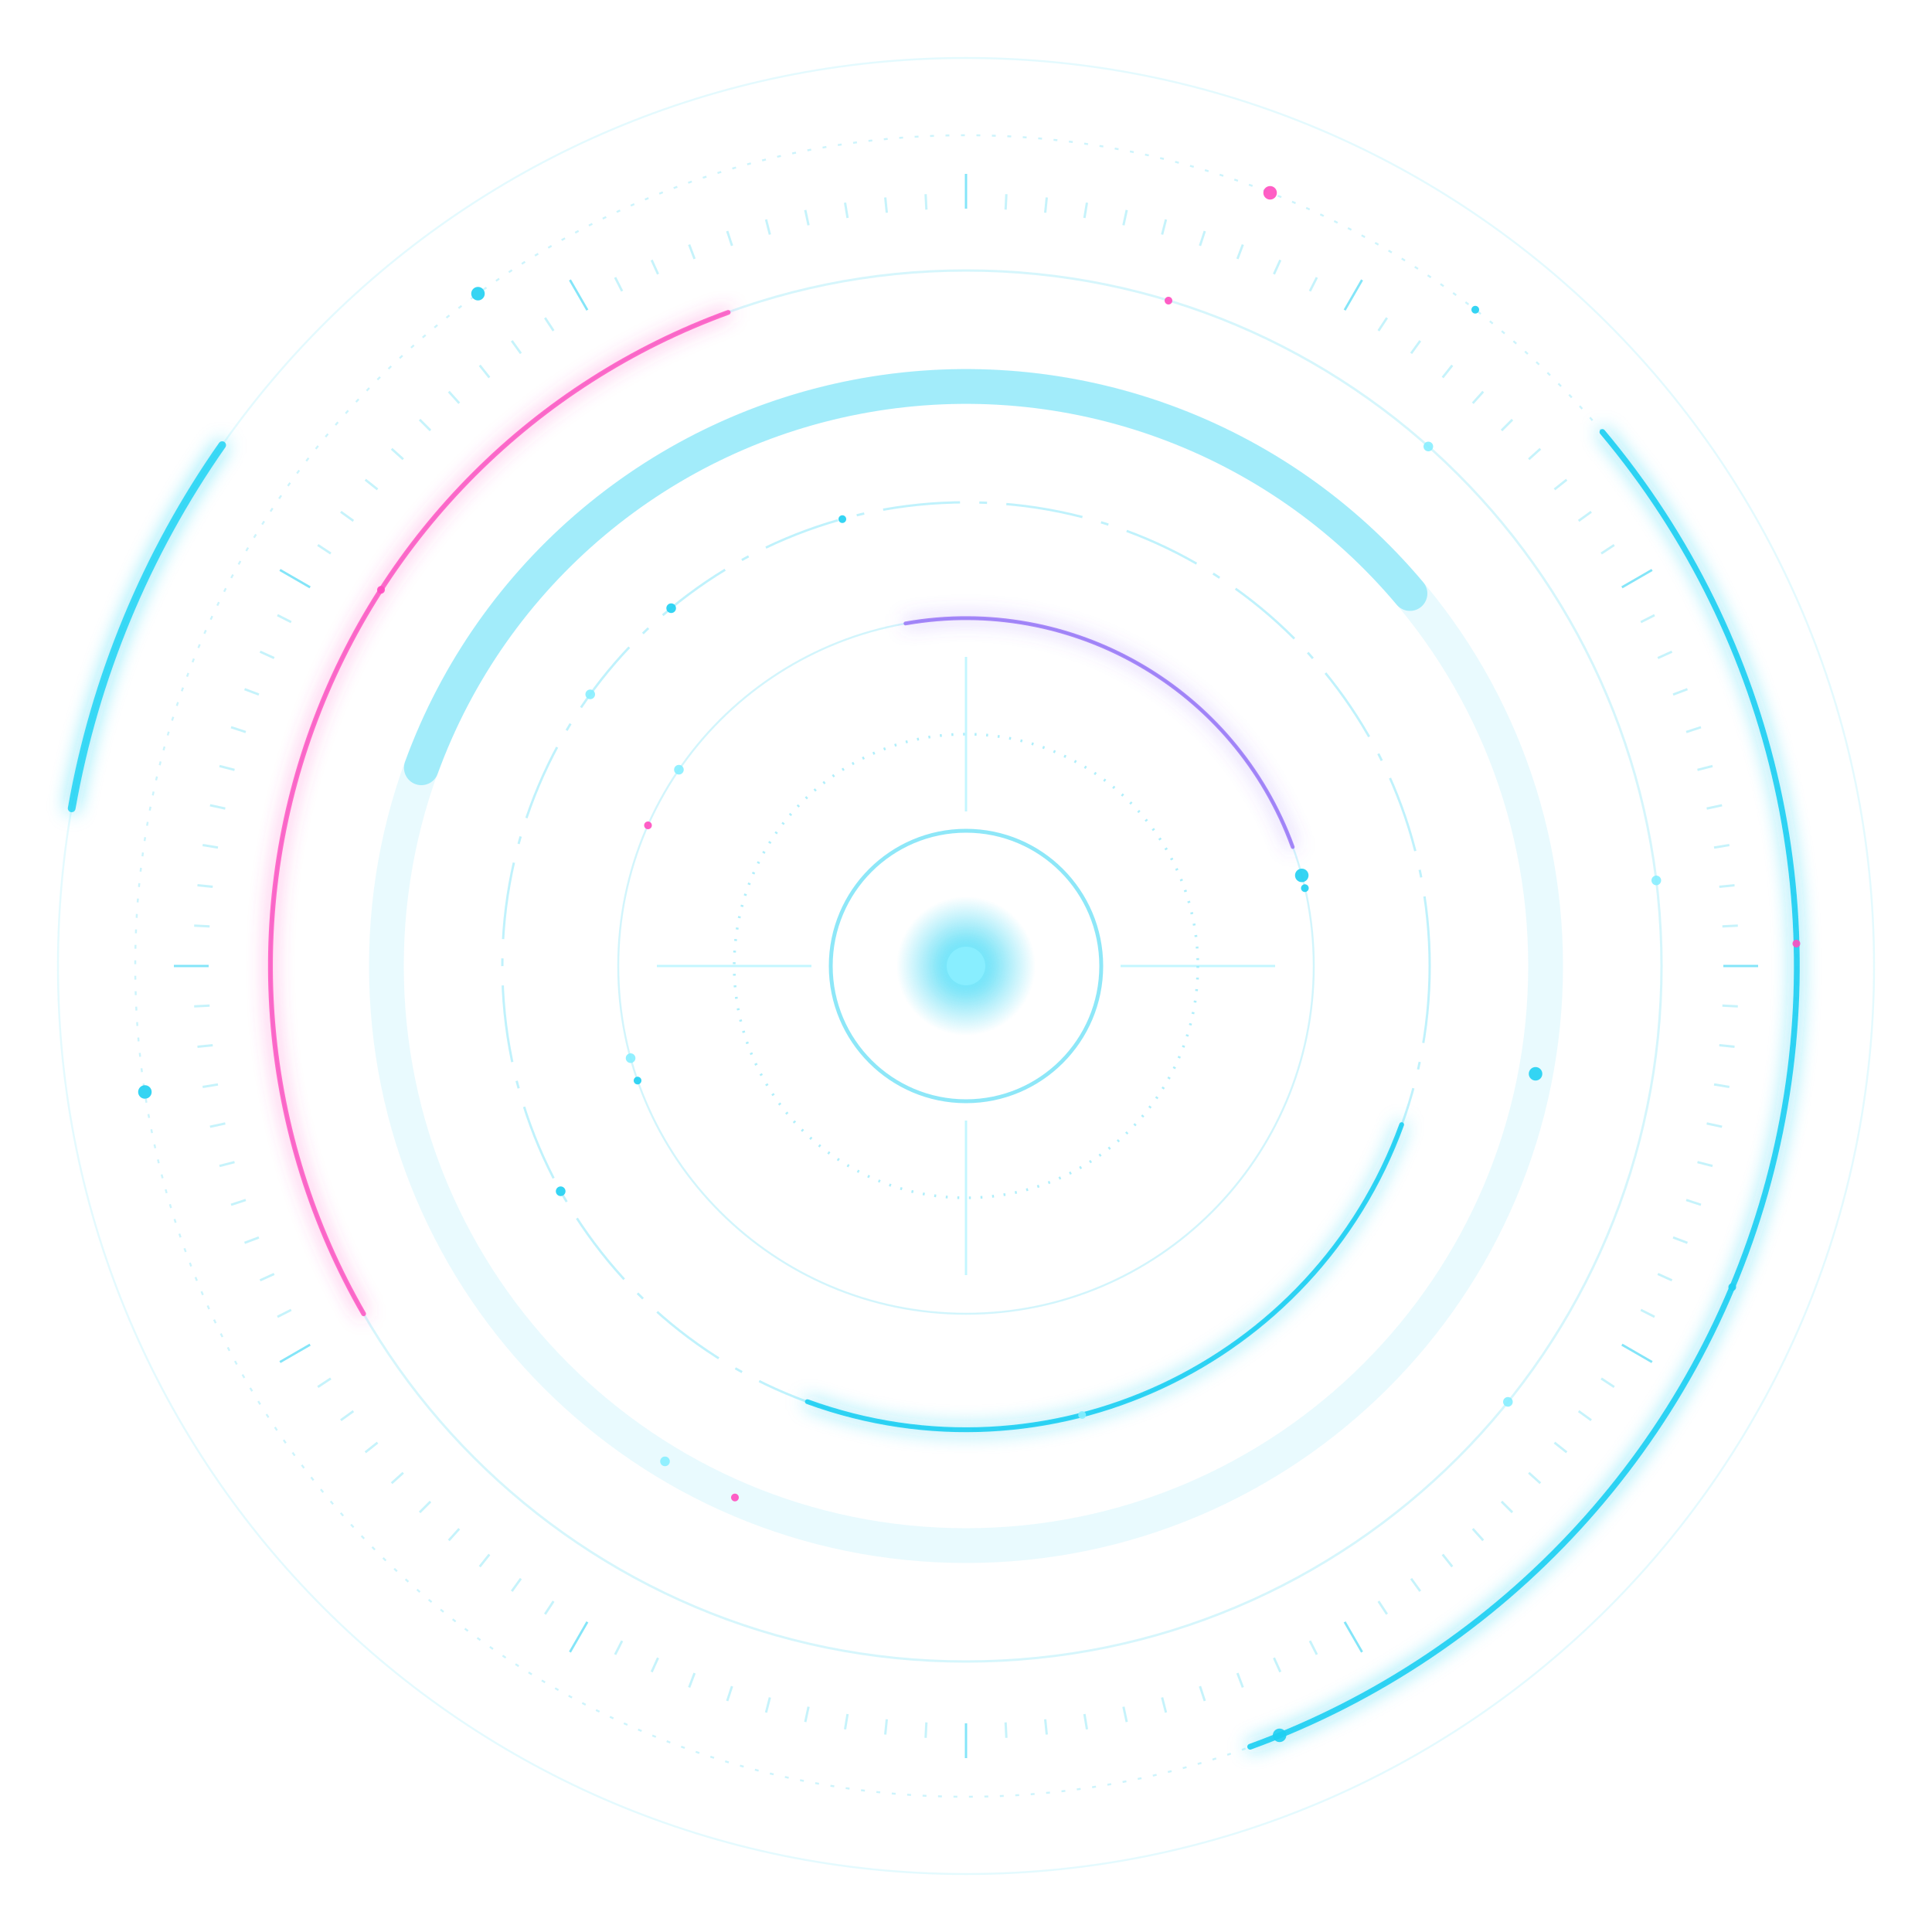
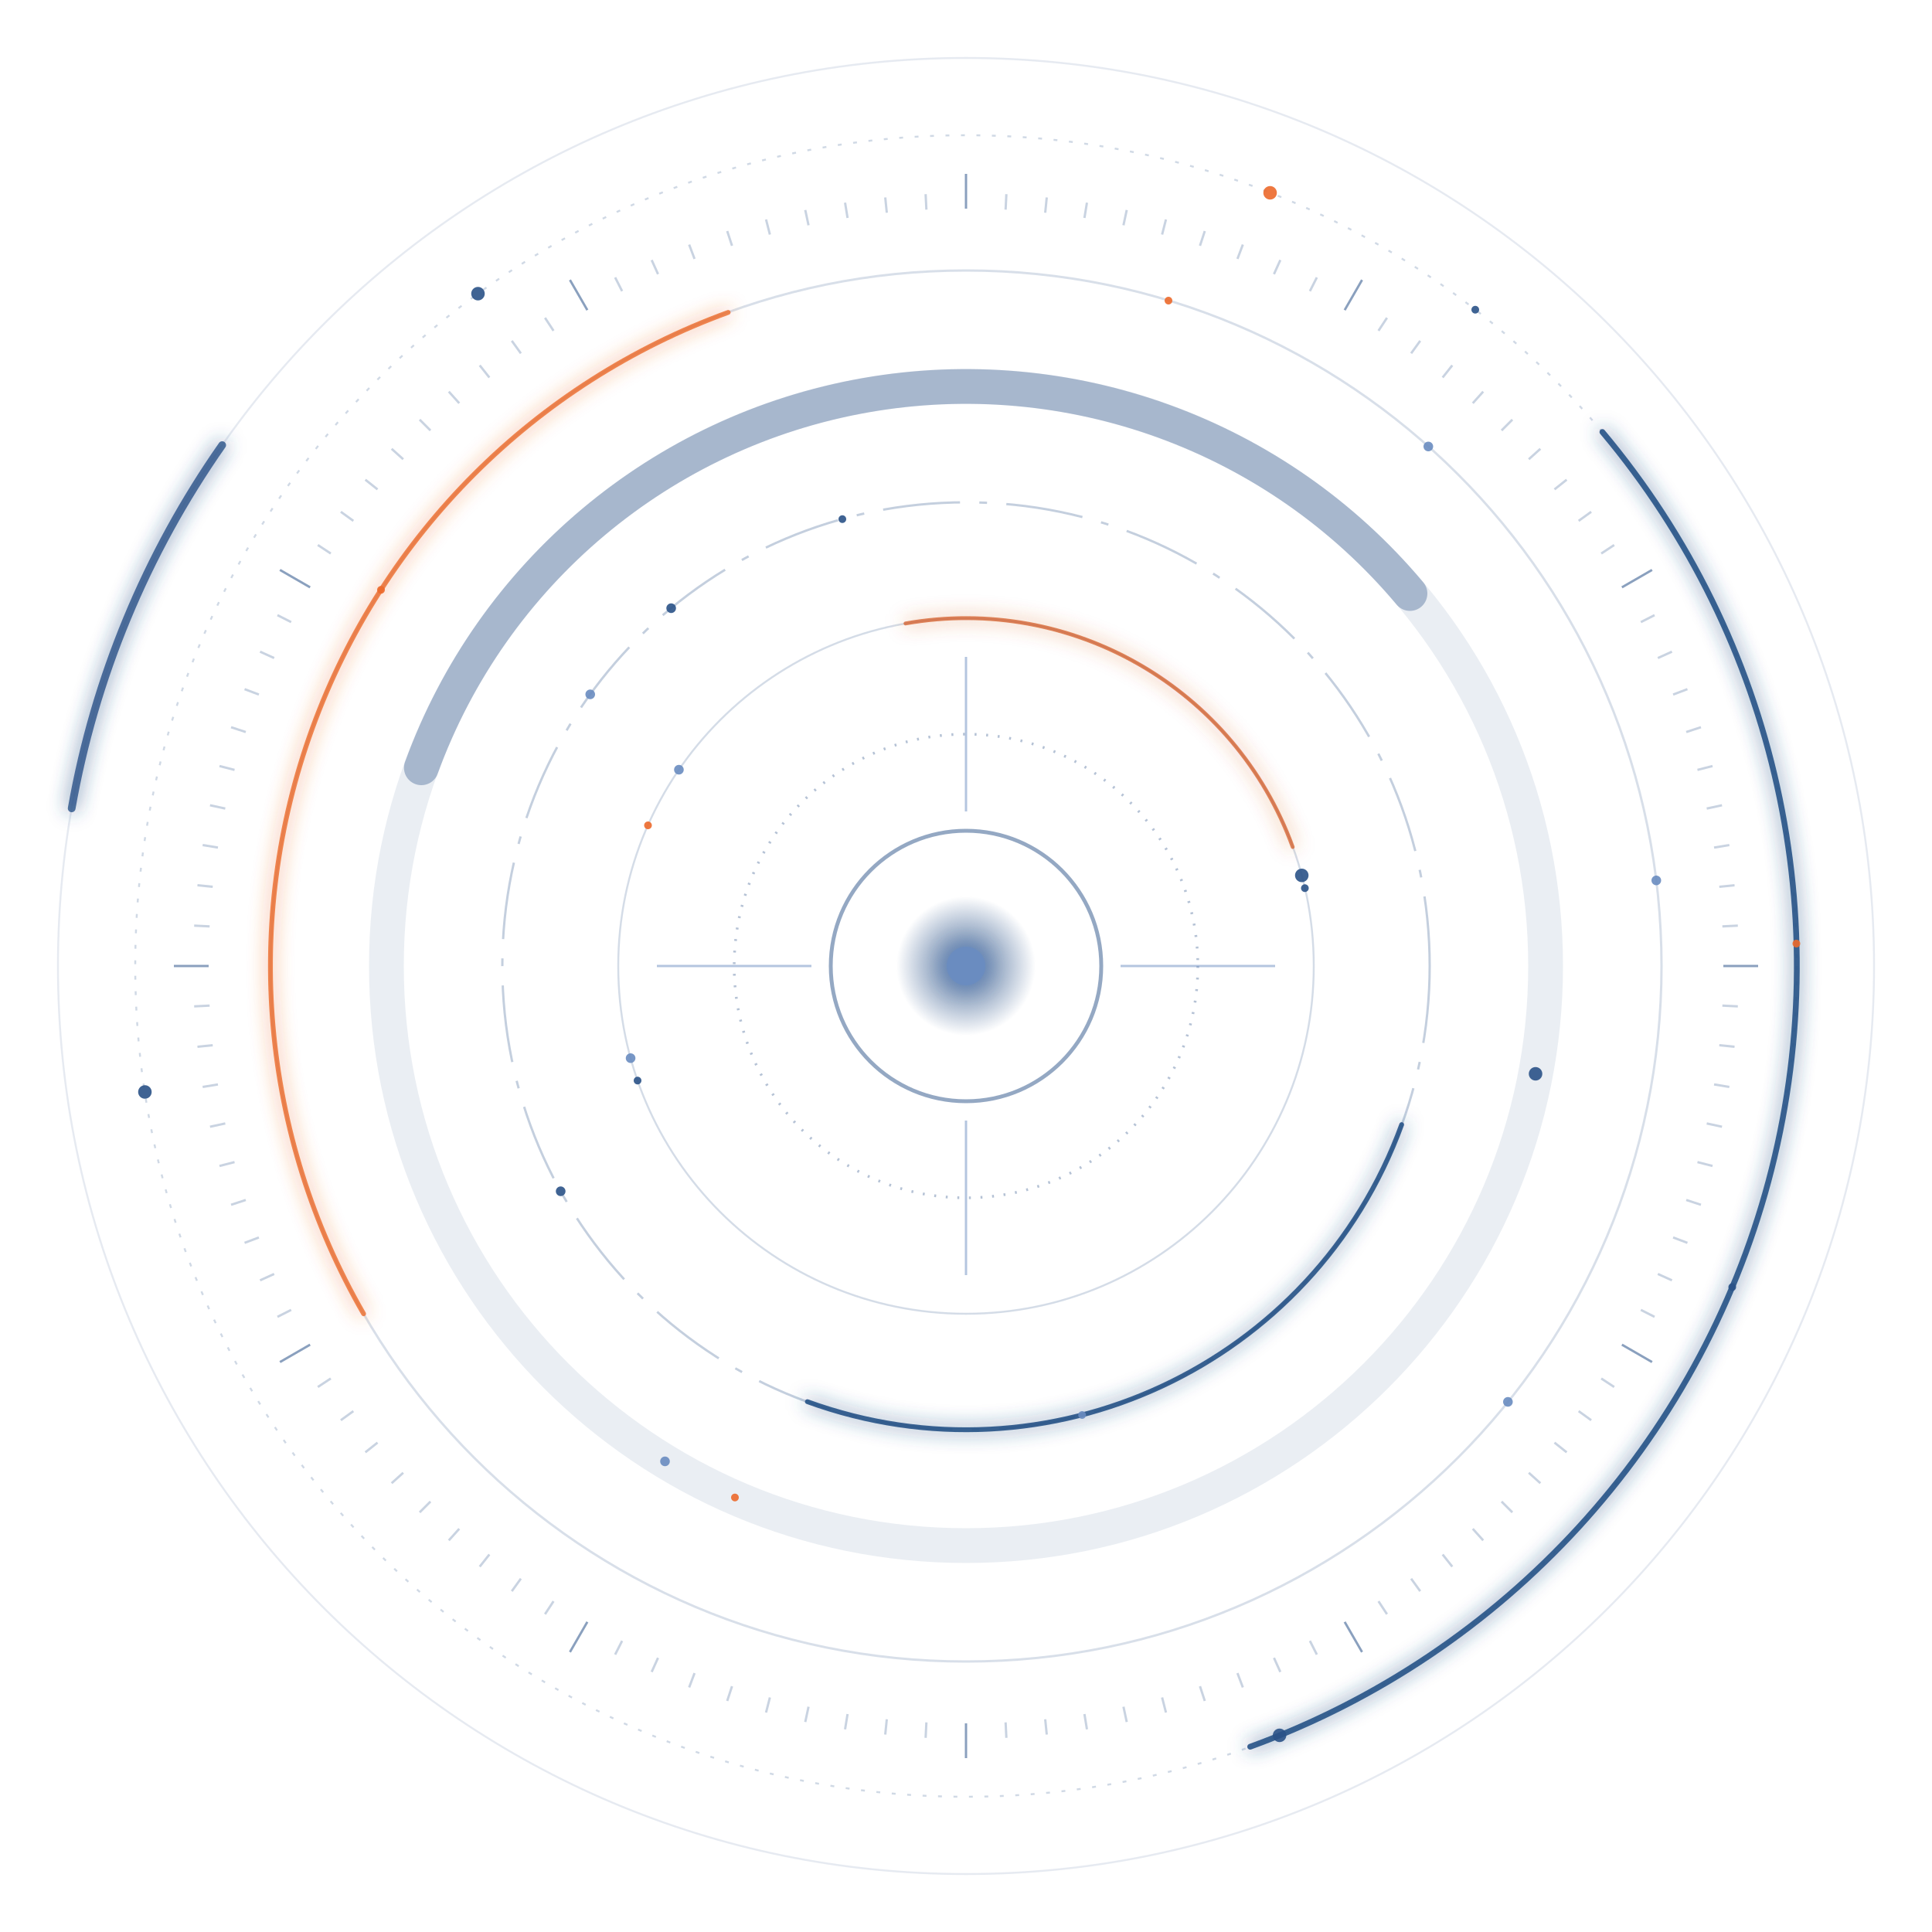
<svg xmlns="http://www.w3.org/2000/svg" viewBox="0 0 1000 1000" width="1000" height="1000" preserveAspectRatio="xMidYMid meet">
  <defs>
    <filter id="gl" x="-50%" y="-50%" width="200%" height="200%">
      <feGaussianBlur stdDeviation="5" result="b" />
      <feMerge>
        <feMergeNode in="b" />
        <feMergeNode in="SourceGraphic" />
      </feMerge>
    </filter>
    <radialGradient id="core">
-       <stop offset="0" stop-color="#1fd0f2" stop-opacity=".9" />
-       <stop offset="1" stop-color="#1fd0f2" stop-opacity="0" />
+       <stop offset="0" stop-color="#2b5288" stop-opacity=".9" />
+       <stop offset="1" stop-color="#2b5288" stop-opacity="0" />
    </radialGradient>
  </defs>
-   <circle cx="500" cy="500" r="470" fill="none" stroke="#1fd0f2" stroke-opacity="0.12" stroke-width="1" />
-   <circle cx="500" cy="500" r="430" fill="none" stroke="#1fd0f2" stroke-opacity="0.22" stroke-width="1" stroke-dasharray="2 6" />
-   <circle cx="500" cy="500" r="360" fill="none" stroke="#1fd0f2" stroke-opacity="0.18" stroke-width="1.2" />
-   <circle cx="500" cy="500" r="300" fill="none" stroke="#1fd0f2" stroke-opacity="0.1" stroke-width="18" />
-   <circle cx="500" cy="500" r="240" fill="none" stroke="#1fd0f2" stroke-opacity="0.28" stroke-width="1.2" stroke-dasharray="40 10 4 10" />
-   <circle cx="500" cy="500" r="180" fill="none" stroke="#1fd0f2" stroke-opacity="0.2" stroke-width="1" />
-   <circle cx="500" cy="500" r="120" fill="none" stroke="#1fd0f2" stroke-opacity="0.35" stroke-width="1.4" stroke-dasharray="1 5" />
-   <circle cx="500" cy="500" r="70" fill="none" stroke="#1fd0f2" stroke-opacity="0.5" stroke-width="2" />
-   <path d="M829.4 223.6 A430 430 0 0 1 647.1 904.1" fill="none" stroke="#1fd0f2" stroke-opacity="0.9" stroke-width="3" stroke-linecap="round" filter="url(#gl)" />
-   <path d="M188.2 680 A360 360 0 0 1 376.9 161.7" fill="none" stroke="#ff4dbf" stroke-opacity="0.8" stroke-width="2.5" stroke-linecap="round" filter="url(#gl)" />
-   <path d="M218.1 397.4 A300 300 0 0 1 729.8 307.2" fill="none" stroke="#1fd0f2" stroke-opacity="0.35" stroke-width="18" stroke-linecap="round" />
-   <path d="M725.5 582.1 A240 240 0 0 1 417.9 725.5" fill="none" stroke="#1fd0f2" stroke-opacity="0.9" stroke-width="2.5" stroke-linecap="round" filter="url(#gl)" />
-   <path d="M468.7 322.7 A180 180 0 0 1 669.1 438.4" fill="none" stroke="#8b5cf6" stroke-opacity="0.7" stroke-width="2" stroke-linecap="round" filter="url(#gl)" />
-   <path d="M37.1 418.4 A470 470 0 0 1 115 230.4" fill="none" stroke="#1fd0f2" stroke-opacity="0.8" stroke-width="4" stroke-linecap="round" filter="url(#gl)" />
-   <line x1="892" y1="500" x2="910" y2="500" stroke="#1fd0f2" stroke-opacity=".55" stroke-width="1.2" />
-   <line x1="891.5" y1="520.5" x2="899.5" y2="520.9" stroke="#1fd0f2" stroke-opacity=".25" stroke-width="1.2" />
-   <line x1="889.9" y1="541" x2="897.8" y2="541.8" stroke="#1fd0f2" stroke-opacity=".25" stroke-width="1.2" />
-   <line x1="887.2" y1="561.3" x2="895.1" y2="562.6" stroke="#1fd0f2" stroke-opacity=".25" stroke-width="1.2" />
-   <line x1="883.4" y1="581.5" x2="891.3" y2="583.2" stroke="#1fd0f2" stroke-opacity=".25" stroke-width="1.2" />
-   <line x1="878.6" y1="601.5" x2="886.4" y2="603.5" stroke="#1fd0f2" stroke-opacity=".25" stroke-width="1.2" />
-   <line x1="872.8" y1="621.1" x2="880.4" y2="623.6" stroke="#1fd0f2" stroke-opacity=".25" stroke-width="1.2" />
-   <line x1="866" y1="640.5" x2="873.4" y2="643.3" stroke="#1fd0f2" stroke-opacity=".25" stroke-width="1.2" />
-   <line x1="858.1" y1="659.4" x2="865.4" y2="662.7" stroke="#1fd0f2" stroke-opacity=".25" stroke-width="1.2" />
-   <line x1="849.3" y1="678" x2="856.4" y2="681.6" stroke="#1fd0f2" stroke-opacity=".25" stroke-width="1.2" />
-   <line x1="839.5" y1="696" x2="855.1" y2="705" stroke="#1fd0f2" stroke-opacity=".55" stroke-width="1.2" />
-   <line x1="828.8" y1="713.5" x2="835.5" y2="717.9" stroke="#1fd0f2" stroke-opacity=".25" stroke-width="1.2" />
-   <line x1="817.1" y1="730.4" x2="823.6" y2="735.1" stroke="#1fd0f2" stroke-opacity=".25" stroke-width="1.2" />
-   <line x1="804.6" y1="746.7" x2="810.9" y2="751.7" stroke="#1fd0f2" stroke-opacity=".25" stroke-width="1.2" />
-   <line x1="791.3" y1="762.3" x2="797.3" y2="767.7" stroke="#1fd0f2" stroke-opacity=".25" stroke-width="1.2" />
-   <line x1="777.2" y1="777.2" x2="782.8" y2="782.8" stroke="#1fd0f2" stroke-opacity=".25" stroke-width="1.2" />
-   <line x1="762.3" y1="791.3" x2="767.7" y2="797.3" stroke="#1fd0f2" stroke-opacity=".25" stroke-width="1.2" />
-   <line x1="746.7" y1="804.6" x2="751.7" y2="810.9" stroke="#1fd0f2" stroke-opacity=".25" stroke-width="1.2" />
-   <line x1="730.4" y1="817.1" x2="735.1" y2="823.6" stroke="#1fd0f2" stroke-opacity=".25" stroke-width="1.2" />
-   <line x1="713.5" y1="828.8" x2="717.9" y2="835.5" stroke="#1fd0f2" stroke-opacity=".25" stroke-width="1.2" />
-   <line x1="696" y1="839.5" x2="705" y2="855.1" stroke="#1fd0f2" stroke-opacity=".55" stroke-width="1.2" />
-   <line x1="678" y1="849.3" x2="681.6" y2="856.4" stroke="#1fd0f2" stroke-opacity=".25" stroke-width="1.2" />
-   <line x1="659.4" y1="858.1" x2="662.7" y2="865.4" stroke="#1fd0f2" stroke-opacity=".25" stroke-width="1.2" />
-   <line x1="640.5" y1="866" x2="643.3" y2="873.4" stroke="#1fd0f2" stroke-opacity=".25" stroke-width="1.2" />
-   <line x1="621.1" y1="872.8" x2="623.6" y2="880.4" stroke="#1fd0f2" stroke-opacity=".25" stroke-width="1.2" />
-   <line x1="601.5" y1="878.6" x2="603.5" y2="886.4" stroke="#1fd0f2" stroke-opacity=".25" stroke-width="1.2" />
-   <line x1="581.5" y1="883.4" x2="583.2" y2="891.3" stroke="#1fd0f2" stroke-opacity=".25" stroke-width="1.2" />
-   <line x1="561.3" y1="887.2" x2="562.6" y2="895.1" stroke="#1fd0f2" stroke-opacity=".25" stroke-width="1.2" />
-   <line x1="541" y1="889.9" x2="541.8" y2="897.8" stroke="#1fd0f2" stroke-opacity=".25" stroke-width="1.2" />
-   <line x1="520.5" y1="891.5" x2="520.9" y2="899.5" stroke="#1fd0f2" stroke-opacity=".25" stroke-width="1.2" />
-   <line x1="500" y1="892" x2="500" y2="910" stroke="#1fd0f2" stroke-opacity=".55" stroke-width="1.2" />
-   <line x1="479.5" y1="891.5" x2="479.1" y2="899.5" stroke="#1fd0f2" stroke-opacity=".25" stroke-width="1.2" />
-   <line x1="459" y1="889.9" x2="458.2" y2="897.8" stroke="#1fd0f2" stroke-opacity=".25" stroke-width="1.2" />
-   <line x1="438.7" y1="887.2" x2="437.4" y2="895.1" stroke="#1fd0f2" stroke-opacity=".25" stroke-width="1.2" />
-   <line x1="418.5" y1="883.4" x2="416.8" y2="891.3" stroke="#1fd0f2" stroke-opacity=".25" stroke-width="1.2" />
-   <line x1="398.5" y1="878.6" x2="396.5" y2="886.4" stroke="#1fd0f2" stroke-opacity=".25" stroke-width="1.2" />
-   <line x1="378.9" y1="872.8" x2="376.4" y2="880.4" stroke="#1fd0f2" stroke-opacity=".25" stroke-width="1.2" />
-   <line x1="359.5" y1="866" x2="356.7" y2="873.4" stroke="#1fd0f2" stroke-opacity=".25" stroke-width="1.2" />
-   <line x1="340.6" y1="858.1" x2="337.3" y2="865.4" stroke="#1fd0f2" stroke-opacity=".25" stroke-width="1.2" />
-   <line x1="322" y1="849.3" x2="318.4" y2="856.4" stroke="#1fd0f2" stroke-opacity=".25" stroke-width="1.2" />
-   <line x1="304" y1="839.5" x2="295" y2="855.1" stroke="#1fd0f2" stroke-opacity=".55" stroke-width="1.2" />
-   <line x1="286.5" y1="828.8" x2="282.1" y2="835.5" stroke="#1fd0f2" stroke-opacity=".25" stroke-width="1.2" />
-   <line x1="269.6" y1="817.1" x2="264.9" y2="823.6" stroke="#1fd0f2" stroke-opacity=".25" stroke-width="1.2" />
-   <line x1="253.3" y1="804.6" x2="248.3" y2="810.9" stroke="#1fd0f2" stroke-opacity=".25" stroke-width="1.2" />
-   <line x1="237.7" y1="791.3" x2="232.3" y2="797.3" stroke="#1fd0f2" stroke-opacity=".25" stroke-width="1.2" />
-   <line x1="222.8" y1="777.2" x2="217.2" y2="782.8" stroke="#1fd0f2" stroke-opacity=".25" stroke-width="1.2" />
-   <line x1="208.7" y1="762.3" x2="202.7" y2="767.7" stroke="#1fd0f2" stroke-opacity=".25" stroke-width="1.2" />
-   <line x1="195.4" y1="746.7" x2="189.1" y2="751.7" stroke="#1fd0f2" stroke-opacity=".25" stroke-width="1.2" />
-   <line x1="182.9" y1="730.4" x2="176.4" y2="735.1" stroke="#1fd0f2" stroke-opacity=".25" stroke-width="1.2" />
-   <line x1="171.2" y1="713.5" x2="164.5" y2="717.9" stroke="#1fd0f2" stroke-opacity=".25" stroke-width="1.2" />
-   <line x1="160.5" y1="696" x2="144.9" y2="705" stroke="#1fd0f2" stroke-opacity=".55" stroke-width="1.2" />
-   <line x1="150.7" y1="678" x2="143.6" y2="681.6" stroke="#1fd0f2" stroke-opacity=".25" stroke-width="1.2" />
-   <line x1="141.9" y1="659.4" x2="134.6" y2="662.7" stroke="#1fd0f2" stroke-opacity=".25" stroke-width="1.2" />
-   <line x1="134" y1="640.5" x2="126.6" y2="643.3" stroke="#1fd0f2" stroke-opacity=".25" stroke-width="1.2" />
-   <line x1="127.2" y1="621.1" x2="119.6" y2="623.6" stroke="#1fd0f2" stroke-opacity=".25" stroke-width="1.2" />
-   <line x1="121.4" y1="601.5" x2="113.6" y2="603.5" stroke="#1fd0f2" stroke-opacity=".25" stroke-width="1.2" />
-   <line x1="116.6" y1="581.5" x2="108.7" y2="583.2" stroke="#1fd0f2" stroke-opacity=".25" stroke-width="1.2" />
-   <line x1="112.8" y1="561.3" x2="104.9" y2="562.6" stroke="#1fd0f2" stroke-opacity=".25" stroke-width="1.2" />
-   <line x1="110.1" y1="541" x2="102.2" y2="541.8" stroke="#1fd0f2" stroke-opacity=".25" stroke-width="1.2" />
-   <line x1="108.5" y1="520.5" x2="100.5" y2="520.9" stroke="#1fd0f2" stroke-opacity=".25" stroke-width="1.2" />
-   <line x1="108" y1="500" x2="90" y2="500" stroke="#1fd0f2" stroke-opacity=".55" stroke-width="1.2" />
-   <line x1="108.5" y1="479.5" x2="100.5" y2="479.1" stroke="#1fd0f2" stroke-opacity=".25" stroke-width="1.2" />
-   <line x1="110.1" y1="459" x2="102.2" y2="458.2" stroke="#1fd0f2" stroke-opacity=".25" stroke-width="1.2" />
-   <line x1="112.8" y1="438.7" x2="104.9" y2="437.4" stroke="#1fd0f2" stroke-opacity=".25" stroke-width="1.2" />
-   <line x1="116.6" y1="418.5" x2="108.7" y2="416.8" stroke="#1fd0f2" stroke-opacity=".25" stroke-width="1.2" />
-   <line x1="121.4" y1="398.5" x2="113.6" y2="396.5" stroke="#1fd0f2" stroke-opacity=".25" stroke-width="1.2" />
-   <line x1="127.2" y1="378.9" x2="119.6" y2="376.4" stroke="#1fd0f2" stroke-opacity=".25" stroke-width="1.2" />
-   <line x1="134" y1="359.5" x2="126.6" y2="356.7" stroke="#1fd0f2" stroke-opacity=".25" stroke-width="1.2" />
-   <line x1="141.9" y1="340.6" x2="134.6" y2="337.3" stroke="#1fd0f2" stroke-opacity=".25" stroke-width="1.2" />
-   <line x1="150.7" y1="322" x2="143.6" y2="318.4" stroke="#1fd0f2" stroke-opacity=".25" stroke-width="1.2" />
-   <line x1="160.5" y1="304" x2="144.9" y2="295" stroke="#1fd0f2" stroke-opacity=".55" stroke-width="1.2" />
-   <line x1="171.2" y1="286.5" x2="164.5" y2="282.1" stroke="#1fd0f2" stroke-opacity=".25" stroke-width="1.2" />
-   <line x1="182.9" y1="269.6" x2="176.4" y2="264.9" stroke="#1fd0f2" stroke-opacity=".25" stroke-width="1.2" />
-   <line x1="195.4" y1="253.3" x2="189.1" y2="248.3" stroke="#1fd0f2" stroke-opacity=".25" stroke-width="1.2" />
-   <line x1="208.7" y1="237.7" x2="202.7" y2="232.3" stroke="#1fd0f2" stroke-opacity=".25" stroke-width="1.2" />
-   <line x1="222.8" y1="222.8" x2="217.2" y2="217.2" stroke="#1fd0f2" stroke-opacity=".25" stroke-width="1.2" />
-   <line x1="237.7" y1="208.7" x2="232.3" y2="202.7" stroke="#1fd0f2" stroke-opacity=".25" stroke-width="1.2" />
-   <line x1="253.3" y1="195.4" x2="248.3" y2="189.1" stroke="#1fd0f2" stroke-opacity=".25" stroke-width="1.2" />
-   <line x1="269.6" y1="182.9" x2="264.9" y2="176.4" stroke="#1fd0f2" stroke-opacity=".25" stroke-width="1.2" />
-   <line x1="286.5" y1="171.2" x2="282.1" y2="164.5" stroke="#1fd0f2" stroke-opacity=".25" stroke-width="1.2" />
-   <line x1="304" y1="160.5" x2="295" y2="144.9" stroke="#1fd0f2" stroke-opacity=".55" stroke-width="1.2" />
-   <line x1="322" y1="150.7" x2="318.4" y2="143.6" stroke="#1fd0f2" stroke-opacity=".25" stroke-width="1.2" />
-   <line x1="340.6" y1="141.9" x2="337.3" y2="134.6" stroke="#1fd0f2" stroke-opacity=".25" stroke-width="1.2" />
-   <line x1="359.5" y1="134" x2="356.7" y2="126.6" stroke="#1fd0f2" stroke-opacity=".25" stroke-width="1.2" />
-   <line x1="378.9" y1="127.2" x2="376.4" y2="119.6" stroke="#1fd0f2" stroke-opacity=".25" stroke-width="1.2" />
-   <line x1="398.5" y1="121.4" x2="396.5" y2="113.6" stroke="#1fd0f2" stroke-opacity=".25" stroke-width="1.2" />
-   <line x1="418.5" y1="116.6" x2="416.8" y2="108.7" stroke="#1fd0f2" stroke-opacity=".25" stroke-width="1.2" />
-   <line x1="438.7" y1="112.8" x2="437.4" y2="104.9" stroke="#1fd0f2" stroke-opacity=".25" stroke-width="1.2" />
-   <line x1="459" y1="110.1" x2="458.2" y2="102.2" stroke="#1fd0f2" stroke-opacity=".25" stroke-width="1.2" />
-   <line x1="479.5" y1="108.5" x2="479.1" y2="100.5" stroke="#1fd0f2" stroke-opacity=".25" stroke-width="1.2" />
-   <line x1="500" y1="108" x2="500" y2="90" stroke="#1fd0f2" stroke-opacity=".55" stroke-width="1.2" />
-   <line x1="520.5" y1="108.5" x2="520.9" y2="100.5" stroke="#1fd0f2" stroke-opacity=".25" stroke-width="1.2" />
-   <line x1="541" y1="110.1" x2="541.8" y2="102.2" stroke="#1fd0f2" stroke-opacity=".25" stroke-width="1.2" />
-   <line x1="561.3" y1="112.8" x2="562.6" y2="104.9" stroke="#1fd0f2" stroke-opacity=".25" stroke-width="1.2" />
-   <line x1="581.5" y1="116.6" x2="583.2" y2="108.7" stroke="#1fd0f2" stroke-opacity=".25" stroke-width="1.2" />
-   <line x1="601.5" y1="121.4" x2="603.5" y2="113.6" stroke="#1fd0f2" stroke-opacity=".25" stroke-width="1.2" />
-   <line x1="621.1" y1="127.2" x2="623.6" y2="119.6" stroke="#1fd0f2" stroke-opacity=".25" stroke-width="1.2" />
-   <line x1="640.5" y1="134" x2="643.3" y2="126.6" stroke="#1fd0f2" stroke-opacity=".25" stroke-width="1.2" />
-   <line x1="659.4" y1="141.9" x2="662.7" y2="134.6" stroke="#1fd0f2" stroke-opacity=".25" stroke-width="1.2" />
-   <line x1="678" y1="150.7" x2="681.6" y2="143.6" stroke="#1fd0f2" stroke-opacity=".25" stroke-width="1.2" />
-   <line x1="696" y1="160.5" x2="705" y2="144.9" stroke="#1fd0f2" stroke-opacity=".55" stroke-width="1.2" />
-   <line x1="713.5" y1="171.2" x2="717.9" y2="164.5" stroke="#1fd0f2" stroke-opacity=".25" stroke-width="1.2" />
-   <line x1="730.4" y1="182.9" x2="735.1" y2="176.4" stroke="#1fd0f2" stroke-opacity=".25" stroke-width="1.2" />
-   <line x1="746.7" y1="195.4" x2="751.7" y2="189.1" stroke="#1fd0f2" stroke-opacity=".25" stroke-width="1.2" />
-   <line x1="762.3" y1="208.7" x2="767.7" y2="202.7" stroke="#1fd0f2" stroke-opacity=".25" stroke-width="1.2" />
-   <line x1="777.2" y1="222.8" x2="782.8" y2="217.2" stroke="#1fd0f2" stroke-opacity=".25" stroke-width="1.2" />
-   <line x1="791.3" y1="237.7" x2="797.3" y2="232.3" stroke="#1fd0f2" stroke-opacity=".25" stroke-width="1.2" />
-   <line x1="804.6" y1="253.3" x2="810.9" y2="248.3" stroke="#1fd0f2" stroke-opacity=".25" stroke-width="1.2" />
-   <line x1="817.1" y1="269.6" x2="823.6" y2="264.9" stroke="#1fd0f2" stroke-opacity=".25" stroke-width="1.2" />
-   <line x1="828.8" y1="286.5" x2="835.5" y2="282.1" stroke="#1fd0f2" stroke-opacity=".25" stroke-width="1.2" />
-   <line x1="839.5" y1="304" x2="855.1" y2="295" stroke="#1fd0f2" stroke-opacity=".55" stroke-width="1.2" />
-   <line x1="849.3" y1="322" x2="856.4" y2="318.4" stroke="#1fd0f2" stroke-opacity=".25" stroke-width="1.2" />
-   <line x1="858.1" y1="340.6" x2="865.4" y2="337.3" stroke="#1fd0f2" stroke-opacity=".25" stroke-width="1.2" />
-   <line x1="866" y1="359.5" x2="873.4" y2="356.7" stroke="#1fd0f2" stroke-opacity=".25" stroke-width="1.2" />
-   <line x1="872.8" y1="378.9" x2="880.4" y2="376.4" stroke="#1fd0f2" stroke-opacity=".25" stroke-width="1.2" />
-   <line x1="878.6" y1="398.5" x2="886.4" y2="396.5" stroke="#1fd0f2" stroke-opacity=".25" stroke-width="1.2" />
-   <line x1="883.4" y1="418.5" x2="891.3" y2="416.8" stroke="#1fd0f2" stroke-opacity=".25" stroke-width="1.2" />
-   <line x1="887.2" y1="438.7" x2="895.1" y2="437.4" stroke="#1fd0f2" stroke-opacity=".25" stroke-width="1.2" />
-   <line x1="889.9" y1="459" x2="897.8" y2="458.2" stroke="#1fd0f2" stroke-opacity=".25" stroke-width="1.2" />
-   <line x1="891.5" y1="479.5" x2="899.5" y2="479.1" stroke="#1fd0f2" stroke-opacity=".25" stroke-width="1.2" />
-   <line x1="580" y1="500" x2="660" y2="500" stroke="#88eeff" stroke-opacity=".5" stroke-width="1.2" />
-   <line x1="500" y1="580" x2="500" y2="660" stroke="#88eeff" stroke-opacity=".5" stroke-width="1.2" />
-   <line x1="420" y1="500" x2="340" y2="500" stroke="#88eeff" stroke-opacity=".5" stroke-width="1.2" />
-   <line x1="500" y1="420" x2="500" y2="340" stroke="#88eeff" stroke-opacity=".5" stroke-width="1.2" />
+   <circle cx="500" cy="500" r="470" fill="none" stroke="#2b5288" stroke-opacity="0.12" stroke-width="1" />
+   <circle cx="500" cy="500" r="430" fill="none" stroke="#2b5288" stroke-opacity="0.22" stroke-width="1" stroke-dasharray="2 6" />
+   <circle cx="500" cy="500" r="360" fill="none" stroke="#2b5288" stroke-opacity="0.18" stroke-width="1.2" />
+   <circle cx="500" cy="500" r="300" fill="none" stroke="#2b5288" stroke-opacity="0.1" stroke-width="18" />
+   <circle cx="500" cy="500" r="240" fill="none" stroke="#2b5288" stroke-opacity="0.28" stroke-width="1.2" stroke-dasharray="40 10 4 10" />
+   <circle cx="500" cy="500" r="180" fill="none" stroke="#2b5288" stroke-opacity="0.2" stroke-width="1" />
+   <circle cx="500" cy="500" r="120" fill="none" stroke="#2b5288" stroke-opacity="0.35" stroke-width="1.4" stroke-dasharray="1 5" />
+   <circle cx="500" cy="500" r="70" fill="none" stroke="#2b5288" stroke-opacity="0.5" stroke-width="2" />
+   <path d="M829.4 223.6 A430 430 0 0 1 647.1 904.1" fill="none" stroke="#2b5288" stroke-opacity="0.9" stroke-width="3" stroke-linecap="round" filter="url(#gl)" />
+   <path d="M188.2 680 A360 360 0 0 1 376.9 161.7" fill="none" stroke="#ec6a2c" stroke-opacity="0.8" stroke-width="2.5" stroke-linecap="round" filter="url(#gl)" />
+   <path d="M218.1 397.4 A300 300 0 0 1 729.8 307.2" fill="none" stroke="#2b5288" stroke-opacity="0.35" stroke-width="18" stroke-linecap="round" />
+   <path d="M725.5 582.1 A240 240 0 0 1 417.9 725.5" fill="none" stroke="#2b5288" stroke-opacity="0.9" stroke-width="2.5" stroke-linecap="round" filter="url(#gl)" />
+   <path d="M468.7 322.7 A180 180 0 0 1 669.1 438.4" fill="none" stroke="#d4561c" stroke-opacity="0.7" stroke-width="2" stroke-linecap="round" filter="url(#gl)" />
+   <path d="M37.1 418.4 A470 470 0 0 1 115 230.4" fill="none" stroke="#2b5288" stroke-opacity="0.8" stroke-width="4" stroke-linecap="round" filter="url(#gl)" />
+   <line x1="892" y1="500" x2="910" y2="500" stroke="#2b5288" stroke-opacity=".55" stroke-width="1.2" />
+   <line x1="891.5" y1="520.5" x2="899.5" y2="520.9" stroke="#2b5288" stroke-opacity=".25" stroke-width="1.2" />
+   <line x1="889.9" y1="541" x2="897.8" y2="541.8" stroke="#2b5288" stroke-opacity=".25" stroke-width="1.2" />
+   <line x1="887.2" y1="561.3" x2="895.1" y2="562.6" stroke="#2b5288" stroke-opacity=".25" stroke-width="1.2" />
+   <line x1="883.4" y1="581.5" x2="891.3" y2="583.2" stroke="#2b5288" stroke-opacity=".25" stroke-width="1.2" />
+   <line x1="878.6" y1="601.5" x2="886.4" y2="603.5" stroke="#2b5288" stroke-opacity=".25" stroke-width="1.2" />
+   <line x1="872.8" y1="621.1" x2="880.4" y2="623.6" stroke="#2b5288" stroke-opacity=".25" stroke-width="1.2" />
+   <line x1="866" y1="640.5" x2="873.4" y2="643.3" stroke="#2b5288" stroke-opacity=".25" stroke-width="1.2" />
+   <line x1="858.1" y1="659.4" x2="865.4" y2="662.7" stroke="#2b5288" stroke-opacity=".25" stroke-width="1.2" />
+   <line x1="849.3" y1="678" x2="856.4" y2="681.6" stroke="#2b5288" stroke-opacity=".25" stroke-width="1.2" />
+   <line x1="839.5" y1="696" x2="855.1" y2="705" stroke="#2b5288" stroke-opacity=".55" stroke-width="1.2" />
+   <line x1="828.8" y1="713.5" x2="835.5" y2="717.9" stroke="#2b5288" stroke-opacity=".25" stroke-width="1.2" />
+   <line x1="817.1" y1="730.4" x2="823.6" y2="735.1" stroke="#2b5288" stroke-opacity=".25" stroke-width="1.2" />
+   <line x1="804.6" y1="746.7" x2="810.9" y2="751.7" stroke="#2b5288" stroke-opacity=".25" stroke-width="1.2" />
+   <line x1="791.3" y1="762.3" x2="797.3" y2="767.7" stroke="#2b5288" stroke-opacity=".25" stroke-width="1.2" />
+   <line x1="777.2" y1="777.2" x2="782.8" y2="782.8" stroke="#2b5288" stroke-opacity=".25" stroke-width="1.2" />
+   <line x1="762.3" y1="791.3" x2="767.7" y2="797.3" stroke="#2b5288" stroke-opacity=".25" stroke-width="1.2" />
+   <line x1="746.7" y1="804.6" x2="751.7" y2="810.9" stroke="#2b5288" stroke-opacity=".25" stroke-width="1.2" />
+   <line x1="730.4" y1="817.1" x2="735.1" y2="823.6" stroke="#2b5288" stroke-opacity=".25" stroke-width="1.2" />
+   <line x1="713.5" y1="828.8" x2="717.9" y2="835.5" stroke="#2b5288" stroke-opacity=".25" stroke-width="1.2" />
+   <line x1="696" y1="839.5" x2="705" y2="855.1" stroke="#2b5288" stroke-opacity=".55" stroke-width="1.2" />
+   <line x1="678" y1="849.3" x2="681.6" y2="856.4" stroke="#2b5288" stroke-opacity=".25" stroke-width="1.2" />
+   <line x1="659.4" y1="858.1" x2="662.7" y2="865.4" stroke="#2b5288" stroke-opacity=".25" stroke-width="1.2" />
+   <line x1="640.5" y1="866" x2="643.3" y2="873.4" stroke="#2b5288" stroke-opacity=".25" stroke-width="1.2" />
+   <line x1="621.1" y1="872.8" x2="623.6" y2="880.4" stroke="#2b5288" stroke-opacity=".25" stroke-width="1.2" />
+   <line x1="601.5" y1="878.6" x2="603.5" y2="886.4" stroke="#2b5288" stroke-opacity=".25" stroke-width="1.2" />
+   <line x1="581.5" y1="883.4" x2="583.2" y2="891.3" stroke="#2b5288" stroke-opacity=".25" stroke-width="1.2" />
+   <line x1="561.3" y1="887.2" x2="562.6" y2="895.1" stroke="#2b5288" stroke-opacity=".25" stroke-width="1.2" />
+   <line x1="541" y1="889.9" x2="541.8" y2="897.8" stroke="#2b5288" stroke-opacity=".25" stroke-width="1.2" />
+   <line x1="520.5" y1="891.5" x2="520.9" y2="899.5" stroke="#2b5288" stroke-opacity=".25" stroke-width="1.2" />
+   <line x1="500" y1="892" x2="500" y2="910" stroke="#2b5288" stroke-opacity=".55" stroke-width="1.2" />
+   <line x1="479.5" y1="891.5" x2="479.1" y2="899.5" stroke="#2b5288" stroke-opacity=".25" stroke-width="1.2" />
+   <line x1="459" y1="889.9" x2="458.2" y2="897.8" stroke="#2b5288" stroke-opacity=".25" stroke-width="1.2" />
+   <line x1="438.7" y1="887.2" x2="437.4" y2="895.1" stroke="#2b5288" stroke-opacity=".25" stroke-width="1.2" />
+   <line x1="418.5" y1="883.4" x2="416.8" y2="891.3" stroke="#2b5288" stroke-opacity=".25" stroke-width="1.2" />
+   <line x1="398.5" y1="878.6" x2="396.5" y2="886.4" stroke="#2b5288" stroke-opacity=".25" stroke-width="1.2" />
+   <line x1="378.9" y1="872.8" x2="376.4" y2="880.4" stroke="#2b5288" stroke-opacity=".25" stroke-width="1.2" />
+   <line x1="359.5" y1="866" x2="356.7" y2="873.4" stroke="#2b5288" stroke-opacity=".25" stroke-width="1.2" />
+   <line x1="340.6" y1="858.1" x2="337.3" y2="865.4" stroke="#2b5288" stroke-opacity=".25" stroke-width="1.2" />
+   <line x1="322" y1="849.3" x2="318.4" y2="856.4" stroke="#2b5288" stroke-opacity=".25" stroke-width="1.2" />
+   <line x1="304" y1="839.5" x2="295" y2="855.1" stroke="#2b5288" stroke-opacity=".55" stroke-width="1.2" />
+   <line x1="286.5" y1="828.8" x2="282.1" y2="835.5" stroke="#2b5288" stroke-opacity=".25" stroke-width="1.2" />
+   <line x1="269.6" y1="817.1" x2="264.9" y2="823.6" stroke="#2b5288" stroke-opacity=".25" stroke-width="1.2" />
+   <line x1="253.3" y1="804.6" x2="248.3" y2="810.9" stroke="#2b5288" stroke-opacity=".25" stroke-width="1.2" />
+   <line x1="237.7" y1="791.3" x2="232.3" y2="797.3" stroke="#2b5288" stroke-opacity=".25" stroke-width="1.2" />
+   <line x1="222.8" y1="777.2" x2="217.2" y2="782.8" stroke="#2b5288" stroke-opacity=".25" stroke-width="1.2" />
+   <line x1="208.7" y1="762.3" x2="202.7" y2="767.7" stroke="#2b5288" stroke-opacity=".25" stroke-width="1.2" />
+   <line x1="195.4" y1="746.7" x2="189.1" y2="751.7" stroke="#2b5288" stroke-opacity=".25" stroke-width="1.2" />
+   <line x1="182.9" y1="730.4" x2="176.4" y2="735.1" stroke="#2b5288" stroke-opacity=".25" stroke-width="1.2" />
+   <line x1="171.2" y1="713.5" x2="164.5" y2="717.9" stroke="#2b5288" stroke-opacity=".25" stroke-width="1.2" />
+   <line x1="160.5" y1="696" x2="144.9" y2="705" stroke="#2b5288" stroke-opacity=".55" stroke-width="1.2" />
+   <line x1="150.7" y1="678" x2="143.6" y2="681.6" stroke="#2b5288" stroke-opacity=".25" stroke-width="1.2" />
+   <line x1="141.9" y1="659.4" x2="134.6" y2="662.7" stroke="#2b5288" stroke-opacity=".25" stroke-width="1.2" />
+   <line x1="134" y1="640.5" x2="126.6" y2="643.3" stroke="#2b5288" stroke-opacity=".25" stroke-width="1.2" />
+   <line x1="127.2" y1="621.1" x2="119.6" y2="623.6" stroke="#2b5288" stroke-opacity=".25" stroke-width="1.2" />
+   <line x1="121.4" y1="601.5" x2="113.6" y2="603.5" stroke="#2b5288" stroke-opacity=".25" stroke-width="1.2" />
+   <line x1="116.6" y1="581.5" x2="108.7" y2="583.2" stroke="#2b5288" stroke-opacity=".25" stroke-width="1.2" />
+   <line x1="112.8" y1="561.3" x2="104.9" y2="562.6" stroke="#2b5288" stroke-opacity=".25" stroke-width="1.2" />
+   <line x1="110.1" y1="541" x2="102.2" y2="541.8" stroke="#2b5288" stroke-opacity=".25" stroke-width="1.2" />
+   <line x1="108.5" y1="520.5" x2="100.5" y2="520.9" stroke="#2b5288" stroke-opacity=".25" stroke-width="1.2" />
+   <line x1="108" y1="500" x2="90" y2="500" stroke="#2b5288" stroke-opacity=".55" stroke-width="1.2" />
+   <line x1="108.5" y1="479.5" x2="100.5" y2="479.1" stroke="#2b5288" stroke-opacity=".25" stroke-width="1.2" />
+   <line x1="110.1" y1="459" x2="102.2" y2="458.2" stroke="#2b5288" stroke-opacity=".25" stroke-width="1.2" />
+   <line x1="112.8" y1="438.7" x2="104.9" y2="437.4" stroke="#2b5288" stroke-opacity=".25" stroke-width="1.2" />
+   <line x1="116.6" y1="418.5" x2="108.7" y2="416.8" stroke="#2b5288" stroke-opacity=".25" stroke-width="1.2" />
+   <line x1="121.4" y1="398.5" x2="113.6" y2="396.5" stroke="#2b5288" stroke-opacity=".25" stroke-width="1.2" />
+   <line x1="127.2" y1="378.9" x2="119.6" y2="376.4" stroke="#2b5288" stroke-opacity=".25" stroke-width="1.2" />
+   <line x1="134" y1="359.5" x2="126.6" y2="356.7" stroke="#2b5288" stroke-opacity=".25" stroke-width="1.2" />
+   <line x1="141.9" y1="340.6" x2="134.6" y2="337.3" stroke="#2b5288" stroke-opacity=".25" stroke-width="1.2" />
+   <line x1="150.7" y1="322" x2="143.6" y2="318.4" stroke="#2b5288" stroke-opacity=".25" stroke-width="1.2" />
+   <line x1="160.5" y1="304" x2="144.9" y2="295" stroke="#2b5288" stroke-opacity=".55" stroke-width="1.2" />
+   <line x1="171.2" y1="286.5" x2="164.5" y2="282.1" stroke="#2b5288" stroke-opacity=".25" stroke-width="1.2" />
+   <line x1="182.9" y1="269.6" x2="176.4" y2="264.9" stroke="#2b5288" stroke-opacity=".25" stroke-width="1.2" />
+   <line x1="195.4" y1="253.3" x2="189.1" y2="248.3" stroke="#2b5288" stroke-opacity=".25" stroke-width="1.2" />
+   <line x1="208.7" y1="237.7" x2="202.7" y2="232.3" stroke="#2b5288" stroke-opacity=".25" stroke-width="1.2" />
+   <line x1="222.8" y1="222.8" x2="217.2" y2="217.2" stroke="#2b5288" stroke-opacity=".25" stroke-width="1.2" />
+   <line x1="237.7" y1="208.7" x2="232.3" y2="202.7" stroke="#2b5288" stroke-opacity=".25" stroke-width="1.2" />
+   <line x1="253.3" y1="195.4" x2="248.3" y2="189.1" stroke="#2b5288" stroke-opacity=".25" stroke-width="1.2" />
+   <line x1="269.6" y1="182.9" x2="264.9" y2="176.4" stroke="#2b5288" stroke-opacity=".25" stroke-width="1.2" />
+   <line x1="286.5" y1="171.2" x2="282.1" y2="164.5" stroke="#2b5288" stroke-opacity=".25" stroke-width="1.2" />
+   <line x1="304" y1="160.5" x2="295" y2="144.9" stroke="#2b5288" stroke-opacity=".55" stroke-width="1.2" />
+   <line x1="322" y1="150.7" x2="318.4" y2="143.6" stroke="#2b5288" stroke-opacity=".25" stroke-width="1.2" />
+   <line x1="340.6" y1="141.9" x2="337.3" y2="134.6" stroke="#2b5288" stroke-opacity=".25" stroke-width="1.2" />
+   <line x1="359.5" y1="134" x2="356.7" y2="126.6" stroke="#2b5288" stroke-opacity=".25" stroke-width="1.2" />
+   <line x1="378.9" y1="127.2" x2="376.4" y2="119.6" stroke="#2b5288" stroke-opacity=".25" stroke-width="1.2" />
+   <line x1="398.5" y1="121.4" x2="396.5" y2="113.6" stroke="#2b5288" stroke-opacity=".25" stroke-width="1.2" />
+   <line x1="418.5" y1="116.6" x2="416.8" y2="108.7" stroke="#2b5288" stroke-opacity=".25" stroke-width="1.2" />
+   <line x1="438.7" y1="112.8" x2="437.4" y2="104.9" stroke="#2b5288" stroke-opacity=".25" stroke-width="1.2" />
+   <line x1="459" y1="110.1" x2="458.2" y2="102.2" stroke="#2b5288" stroke-opacity=".25" stroke-width="1.2" />
+   <line x1="479.5" y1="108.5" x2="479.1" y2="100.5" stroke="#2b5288" stroke-opacity=".25" stroke-width="1.2" />
+   <line x1="500" y1="108" x2="500" y2="90" stroke="#2b5288" stroke-opacity=".55" stroke-width="1.2" />
+   <line x1="520.5" y1="108.5" x2="520.9" y2="100.5" stroke="#2b5288" stroke-opacity=".25" stroke-width="1.2" />
+   <line x1="541" y1="110.1" x2="541.8" y2="102.2" stroke="#2b5288" stroke-opacity=".25" stroke-width="1.2" />
+   <line x1="561.3" y1="112.8" x2="562.6" y2="104.9" stroke="#2b5288" stroke-opacity=".25" stroke-width="1.2" />
+   <line x1="581.5" y1="116.6" x2="583.2" y2="108.7" stroke="#2b5288" stroke-opacity=".25" stroke-width="1.2" />
+   <line x1="601.5" y1="121.4" x2="603.5" y2="113.6" stroke="#2b5288" stroke-opacity=".25" stroke-width="1.2" />
+   <line x1="621.1" y1="127.2" x2="623.6" y2="119.6" stroke="#2b5288" stroke-opacity=".25" stroke-width="1.2" />
+   <line x1="640.5" y1="134" x2="643.3" y2="126.6" stroke="#2b5288" stroke-opacity=".25" stroke-width="1.2" />
+   <line x1="659.4" y1="141.9" x2="662.7" y2="134.6" stroke="#2b5288" stroke-opacity=".25" stroke-width="1.2" />
+   <line x1="678" y1="150.7" x2="681.6" y2="143.6" stroke="#2b5288" stroke-opacity=".25" stroke-width="1.2" />
+   <line x1="696" y1="160.5" x2="705" y2="144.9" stroke="#2b5288" stroke-opacity=".55" stroke-width="1.2" />
+   <line x1="713.5" y1="171.2" x2="717.9" y2="164.5" stroke="#2b5288" stroke-opacity=".25" stroke-width="1.2" />
+   <line x1="730.4" y1="182.9" x2="735.1" y2="176.4" stroke="#2b5288" stroke-opacity=".25" stroke-width="1.2" />
+   <line x1="746.7" y1="195.4" x2="751.7" y2="189.1" stroke="#2b5288" stroke-opacity=".25" stroke-width="1.2" />
+   <line x1="762.3" y1="208.7" x2="767.7" y2="202.7" stroke="#2b5288" stroke-opacity=".25" stroke-width="1.2" />
+   <line x1="777.2" y1="222.8" x2="782.8" y2="217.2" stroke="#2b5288" stroke-opacity=".25" stroke-width="1.2" />
+   <line x1="791.3" y1="237.7" x2="797.3" y2="232.3" stroke="#2b5288" stroke-opacity=".25" stroke-width="1.2" />
+   <line x1="804.6" y1="253.3" x2="810.9" y2="248.3" stroke="#2b5288" stroke-opacity=".25" stroke-width="1.2" />
+   <line x1="817.1" y1="269.6" x2="823.6" y2="264.9" stroke="#2b5288" stroke-opacity=".25" stroke-width="1.2" />
+   <line x1="828.8" y1="286.5" x2="835.5" y2="282.1" stroke="#2b5288" stroke-opacity=".25" stroke-width="1.2" />
+   <line x1="839.5" y1="304" x2="855.1" y2="295" stroke="#2b5288" stroke-opacity=".55" stroke-width="1.2" />
+   <line x1="849.3" y1="322" x2="856.4" y2="318.4" stroke="#2b5288" stroke-opacity=".25" stroke-width="1.2" />
+   <line x1="858.1" y1="340.6" x2="865.4" y2="337.3" stroke="#2b5288" stroke-opacity=".25" stroke-width="1.2" />
+   <line x1="866" y1="359.5" x2="873.4" y2="356.7" stroke="#2b5288" stroke-opacity=".25" stroke-width="1.2" />
+   <line x1="872.8" y1="378.9" x2="880.4" y2="376.4" stroke="#2b5288" stroke-opacity=".25" stroke-width="1.2" />
+   <line x1="878.6" y1="398.5" x2="886.4" y2="396.5" stroke="#2b5288" stroke-opacity=".25" stroke-width="1.2" />
+   <line x1="883.4" y1="418.5" x2="891.3" y2="416.8" stroke="#2b5288" stroke-opacity=".25" stroke-width="1.2" />
+   <line x1="887.2" y1="438.7" x2="895.1" y2="437.4" stroke="#2b5288" stroke-opacity=".25" stroke-width="1.2" />
+   <line x1="889.9" y1="459" x2="897.8" y2="458.2" stroke="#2b5288" stroke-opacity=".25" stroke-width="1.2" />
+   <line x1="891.5" y1="479.5" x2="899.5" y2="479.1" stroke="#2b5288" stroke-opacity=".25" stroke-width="1.2" />
+   <line x1="580" y1="500" x2="660" y2="500" stroke="#6a8cc0" stroke-opacity=".5" stroke-width="1.2" />
+   <line x1="500" y1="580" x2="500" y2="660" stroke="#6a8cc0" stroke-opacity=".5" stroke-width="1.2" />
+   <line x1="420" y1="500" x2="340" y2="500" stroke="#6a8cc0" stroke-opacity=".5" stroke-width="1.2" />
+   <line x1="500" y1="420" x2="500" y2="340" stroke="#6a8cc0" stroke-opacity=".5" stroke-width="1.2" />
  <circle cx="500" cy="500" r="36" fill="url(#core)" />
-   <circle cx="500" cy="500" r="10" fill="#88eeff" filter="url(#gl)" />
-   <circle cx="739.3" cy="231.1" r="2.5" fill="#88eeff" fill-opacity=".9" />
-   <circle cx="763.6" cy="160.3" r="2" fill="#1fd0f2" fill-opacity=".9" />
-   <circle cx="75" cy="565.2" r="3.5" fill="#1fd0f2" fill-opacity=".9" />
-   <circle cx="330" cy="559.3" r="2" fill="#1fd0f2" fill-opacity=".9" />
-   <circle cx="657.4" cy="99.8" r="3.5" fill="#ff4dbf" fill-opacity=".9" />
-   <circle cx="351.4" cy="398.4" r="2.5" fill="#88eeff" fill-opacity=".9" />
-   <circle cx="247.4" cy="152" r="3.5" fill="#1fd0f2" fill-opacity=".9" />
-   <circle cx="896.6" cy="666.2" r="2" fill="#1fd0f2" fill-opacity=".9" />
-   <circle cx="305.5" cy="359.4" r="2.5" fill="#88eeff" fill-opacity=".9" />
-   <circle cx="197.2" cy="305.3" r="2" fill="#ff4dbf" fill-opacity=".9" />
-   <circle cx="347.4" cy="314.8" r="2.5" fill="#1fd0f2" fill-opacity=".9" />
-   <circle cx="326.4" cy="547.7" r="2.5" fill="#88eeff" fill-opacity=".9" />
-   <circle cx="929.8" cy="488.4" r="2" fill="#ff4dbf" fill-opacity=".9" />
-   <circle cx="380.4" cy="775.1" r="2" fill="#ff4dbf" fill-opacity=".9" />
-   <circle cx="794.8" cy="555.8" r="3.5" fill="#1fd0f2" fill-opacity=".9" />
-   <circle cx="780.5" cy="725.6" r="2.5" fill="#88eeff" fill-opacity=".9" />
-   <circle cx="673.8" cy="453.1" r="3.5" fill="#1fd0f2" fill-opacity=".9" />
-   <circle cx="560.1" cy="732.4" r="2" fill="#88eeff" fill-opacity=".9" />
-   <circle cx="857.3" cy="455.7" r="2.5" fill="#88eeff" fill-opacity=".9" />
-   <circle cx="335.4" cy="427.2" r="2" fill="#ff4dbf" fill-opacity=".9" />
-   <circle cx="344.2" cy="756.4" r="2.5" fill="#88eeff" fill-opacity=".9" />
-   <circle cx="675.4" cy="459.7" r="2" fill="#1fd0f2" fill-opacity=".9" />
-   <circle cx="436" cy="268.7" r="2" fill="#1fd0f2" fill-opacity=".9" />
-   <circle cx="604.8" cy="155.6" r="2" fill="#ff4dbf" fill-opacity=".9" />
-   <circle cx="662.3" cy="898.2" r="3.5" fill="#1fd0f2" fill-opacity=".9" />
-   <circle cx="290.2" cy="616.6" r="2.5" fill="#1fd0f2" fill-opacity=".9" />
+   <circle cx="500" cy="500" r="10" fill="#6a8cc0" filter="url(#gl)" />
+   <circle cx="739.3" cy="231.1" r="2.5" fill="#6a8cc0" fill-opacity=".9" />
+   <circle cx="763.6" cy="160.3" r="2" fill="#2b5288" fill-opacity=".9" />
+   <circle cx="75" cy="565.2" r="3.5" fill="#2b5288" fill-opacity=".9" />
+   <circle cx="330" cy="559.3" r="2" fill="#2b5288" fill-opacity=".9" />
+   <circle cx="657.4" cy="99.8" r="3.5" fill="#ec6a2c" fill-opacity=".9" />
+   <circle cx="351.4" cy="398.4" r="2.5" fill="#6a8cc0" fill-opacity=".9" />
+   <circle cx="247.4" cy="152" r="3.5" fill="#2b5288" fill-opacity=".9" />
+   <circle cx="896.6" cy="666.2" r="2" fill="#2b5288" fill-opacity=".9" />
+   <circle cx="305.5" cy="359.4" r="2.5" fill="#6a8cc0" fill-opacity=".9" />
+   <circle cx="197.2" cy="305.3" r="2" fill="#ec6a2c" fill-opacity=".9" />
+   <circle cx="347.4" cy="314.8" r="2.5" fill="#2b5288" fill-opacity=".9" />
+   <circle cx="326.4" cy="547.7" r="2.5" fill="#6a8cc0" fill-opacity=".9" />
+   <circle cx="929.8" cy="488.4" r="2" fill="#ec6a2c" fill-opacity=".9" />
+   <circle cx="380.4" cy="775.1" r="2" fill="#ec6a2c" fill-opacity=".9" />
+   <circle cx="794.8" cy="555.8" r="3.5" fill="#2b5288" fill-opacity=".9" />
+   <circle cx="780.5" cy="725.6" r="2.5" fill="#6a8cc0" fill-opacity=".9" />
+   <circle cx="673.8" cy="453.1" r="3.5" fill="#2b5288" fill-opacity=".9" />
+   <circle cx="560.1" cy="732.4" r="2" fill="#6a8cc0" fill-opacity=".9" />
+   <circle cx="857.3" cy="455.7" r="2.5" fill="#6a8cc0" fill-opacity=".9" />
+   <circle cx="335.4" cy="427.2" r="2" fill="#ec6a2c" fill-opacity=".9" />
+   <circle cx="344.2" cy="756.4" r="2.5" fill="#6a8cc0" fill-opacity=".9" />
+   <circle cx="675.4" cy="459.7" r="2" fill="#2b5288" fill-opacity=".9" />
+   <circle cx="436" cy="268.7" r="2" fill="#2b5288" fill-opacity=".9" />
+   <circle cx="604.8" cy="155.6" r="2" fill="#ec6a2c" fill-opacity=".9" />
+   <circle cx="662.3" cy="898.2" r="3.5" fill="#2b5288" fill-opacity=".9" />
+   <circle cx="290.2" cy="616.6" r="2.5" fill="#2b5288" fill-opacity=".9" />
</svg>
